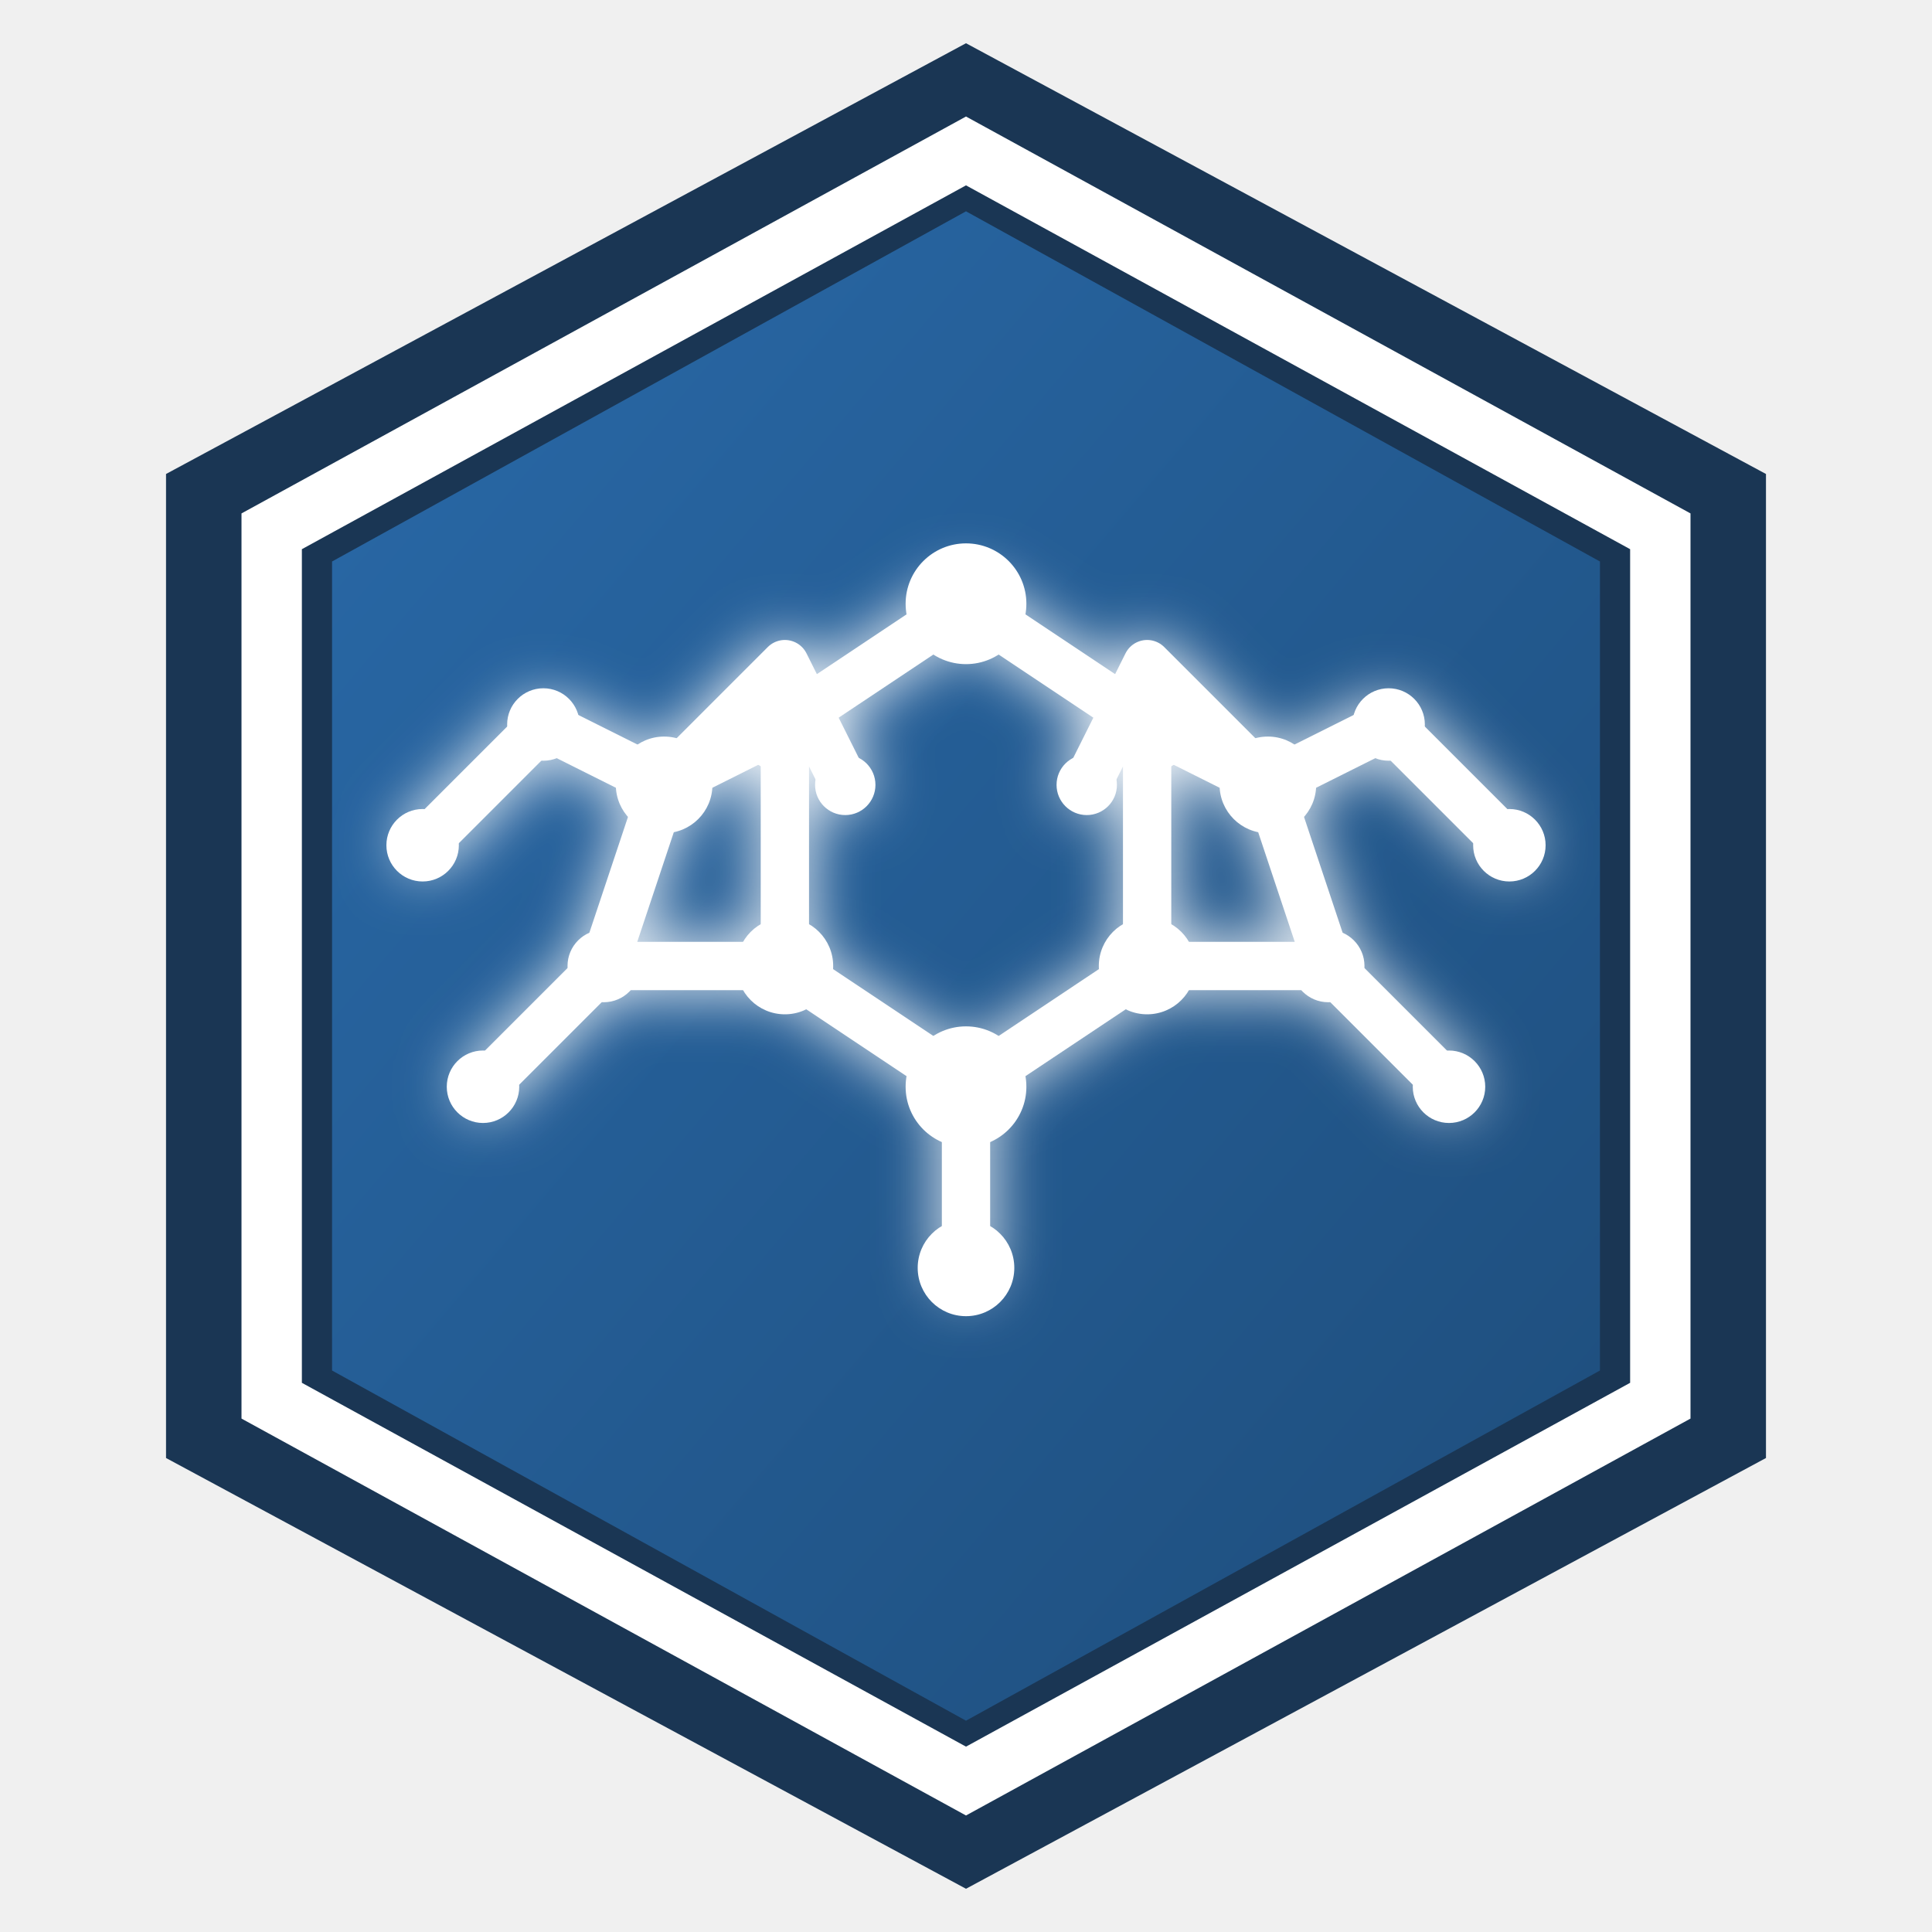
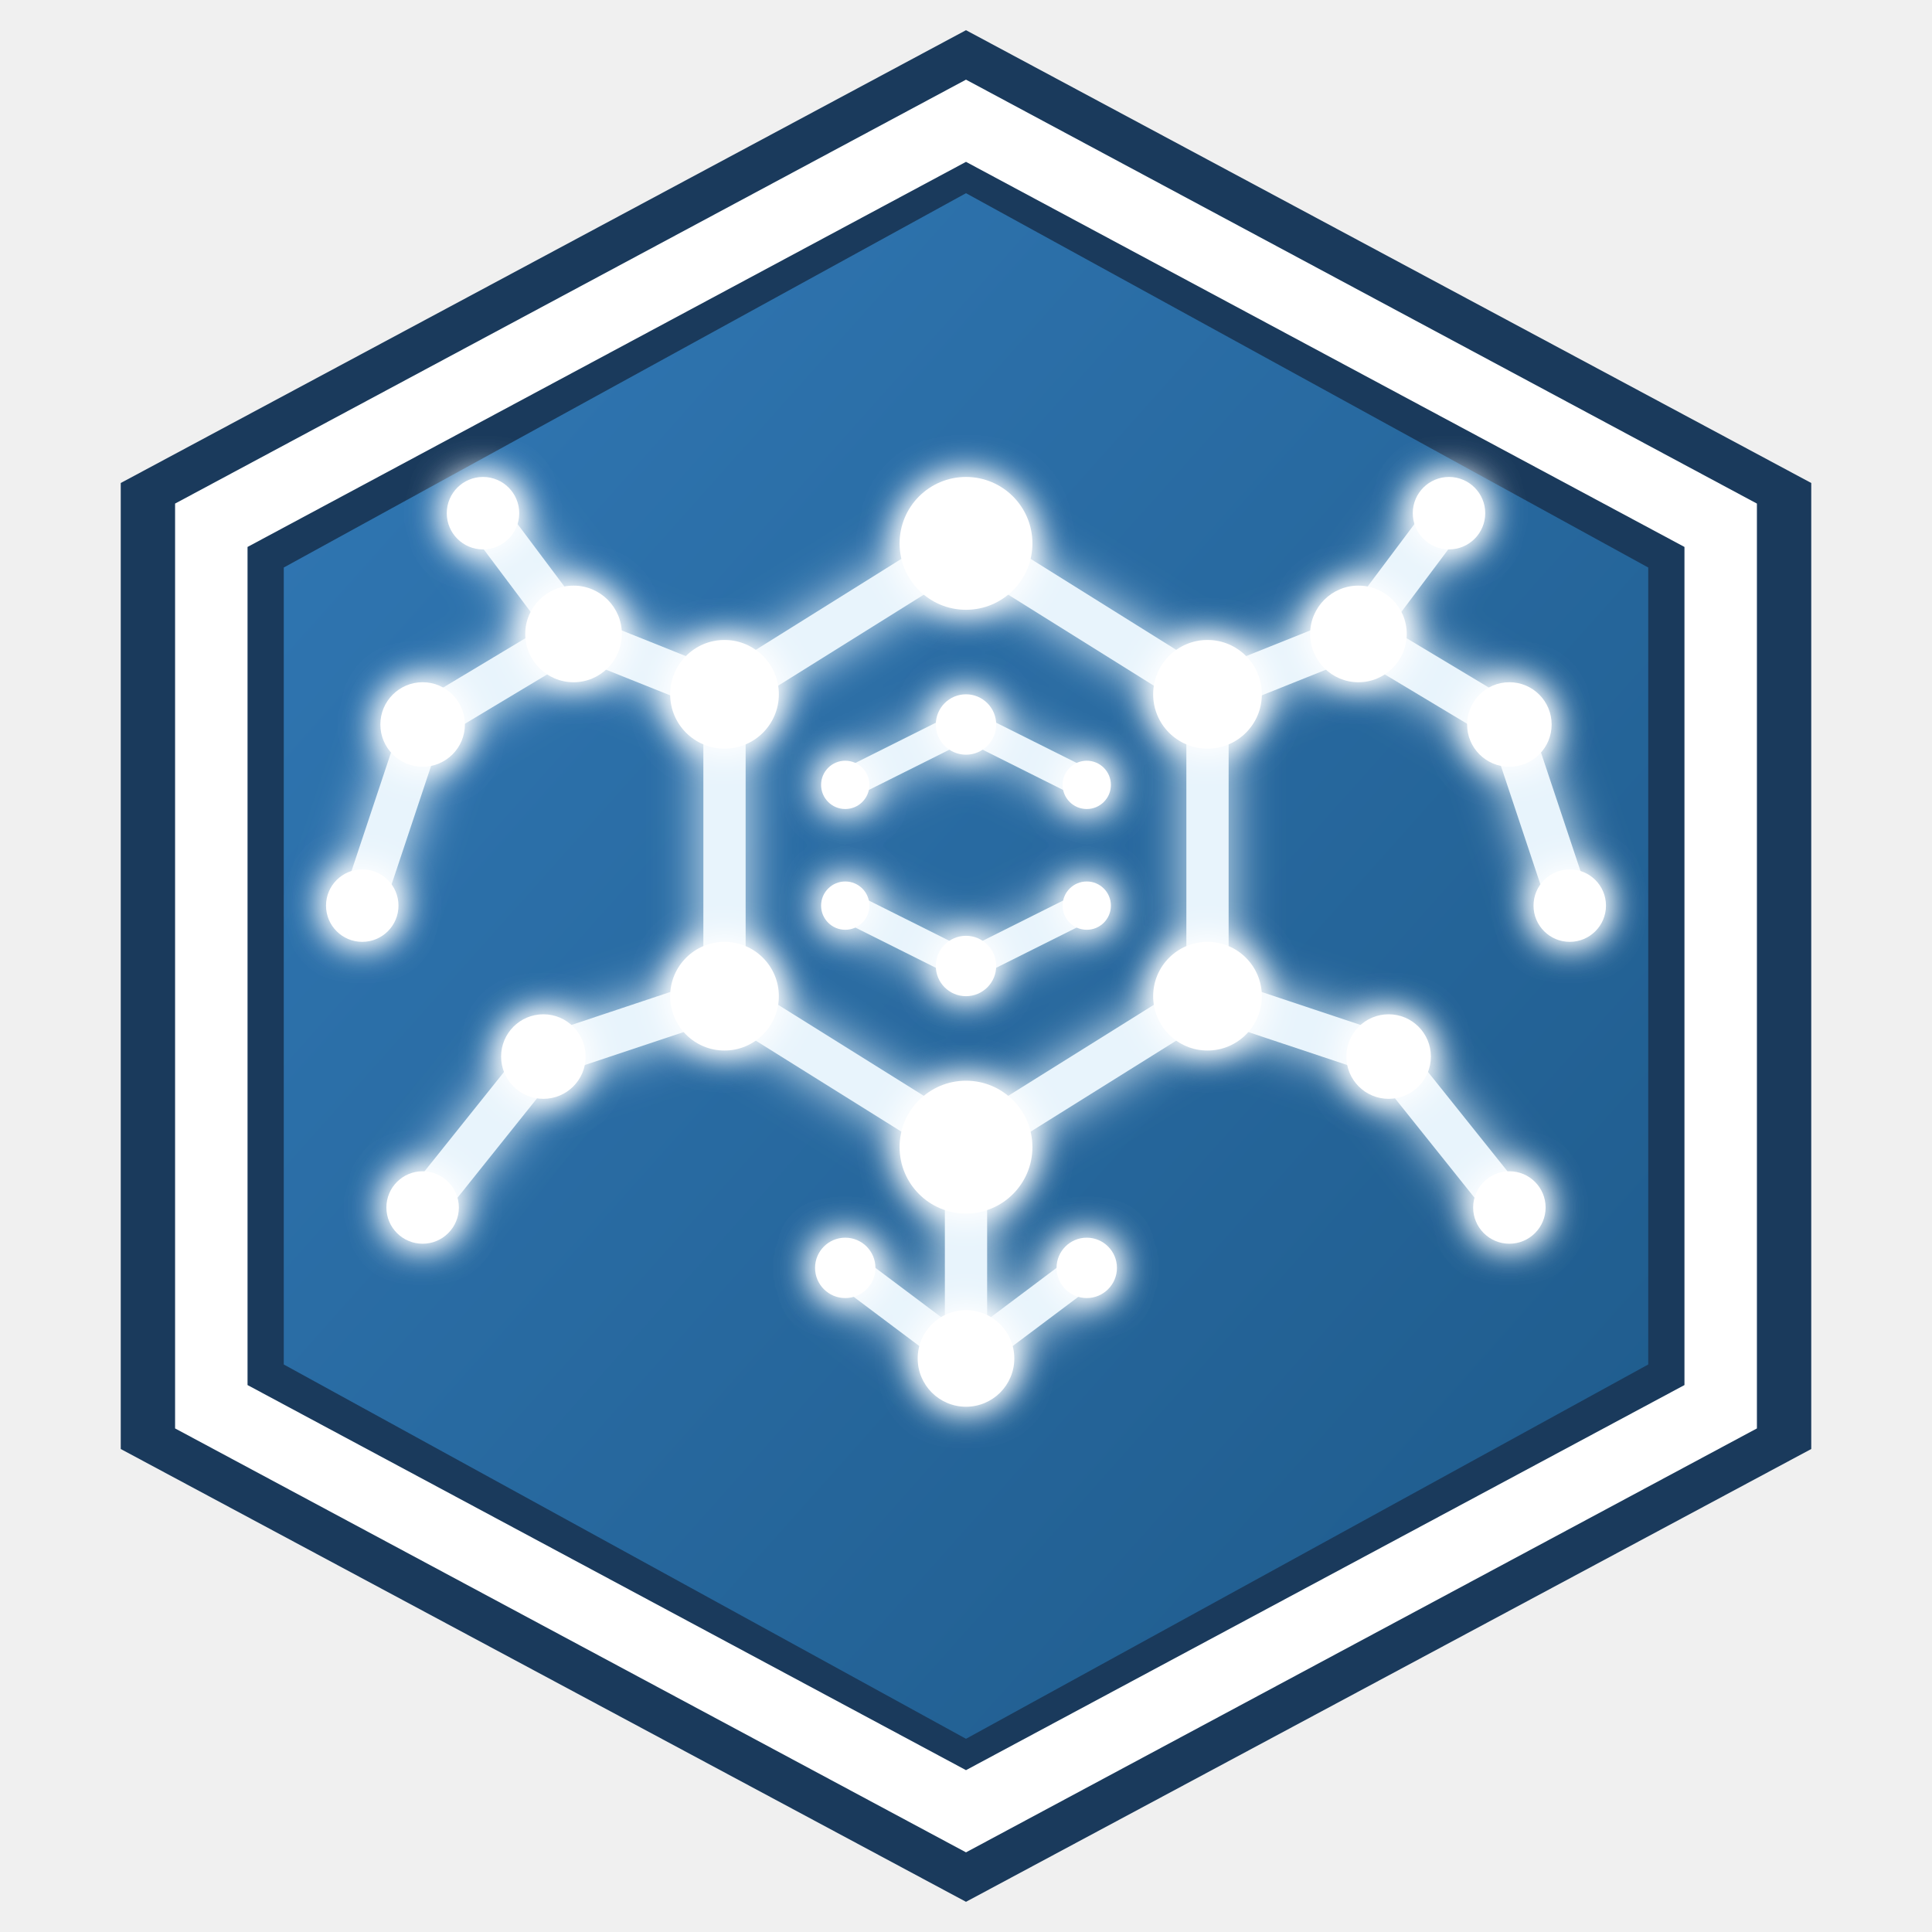
<svg xmlns="http://www.w3.org/2000/svg" viewBox="0 0 32 32" width="32" height="32">
  <defs>
-     <linearGradient id="hexFill" x1="0%" y1="0%" x2="100%" y2="100%">
-       <stop offset="0%" style="stop-color:#2969a8" />
-       <stop offset="100%" style="stop-color:#1e4d7b" />
+     <linearGradient id="hexGrad" x1="0%" y1="0%" x2="100%" y2="100%">
+       <stop offset="0%" style="stop-color:#3178b5" />
+       <stop offset="100%" style="stop-color:#1e5a8a" />
    </linearGradient>
-     <filter id="glow" x="-20%" y="-20%" width="140%" height="140%">
-       <feGaussianBlur stdDeviation="0.5" result="coloredBlur" />
+     <filter id="glow">
+       <feGaussianBlur stdDeviation="0.4" result="blur" />
      <feMerge>
-         <feMergeNode in="coloredBlur" />
+         <feMergeNode in="blur" />
+         <feMergeNode in="SourceGraphic" />
+       </feMerge>
+     </filter>
+     <filter id="nodeGlow">
+       <feGaussianBlur stdDeviation="0.3" result="blur" />
+       <feMerge>
+         <feMergeNode in="blur" />
+         <feMergeNode in="blur" />
        <feMergeNode in="SourceGraphic" />
      </feMerge>
    </filter>
  </defs>
-   <polygon points="16,1 29,8 29,24 16,31 3,24 3,8" fill="#1a3654" stroke="#1a3654" stroke-width="0.5" />
-   <polygon points="16,2.5 27.5,8.8 27.5,23.2 16,29.5 4.5,23.2 4.5,8.8" fill="none" stroke="#ffffff" stroke-width="1" />
-   <polygon points="16,3.5 26.5,9.3 26.5,22.7 16,28.5 5.5,22.7 5.5,9.3" fill="url(#hexFill)" />
-   <g filter="url(#glow)" stroke="#ffffff" stroke-width="0.8" fill="none" stroke-linecap="round" stroke-linejoin="round">
-     <path d="M7,14 L9,12 L11,13 L10,16 L8,18" />
-     <path d="M11,13 L13,11 L14,13" />
-     <path d="M25,14 L23,12 L21,13 L22,16 L24,18" />
-     <path d="M21,13 L19,11 L18,13" />
-     <polygon points="16,10 19,12 19,16 16,18 13,16 13,12" />
-     <line x1="13" y1="12" x2="11" y2="13" />
-     <line x1="19" y1="12" x2="21" y2="13" />
-     <line x1="16" y1="18" x2="16" y2="21" />
-     <line x1="13" y1="16" x2="10" y2="16" />
-     <line x1="19" y1="16" x2="22" y2="16" />
+   <polygon points="16,0.5 30,8 30,24 16,31.5 2,24 2,8" fill="#1a3a5c" />
+   <polygon points="16,2 28.5,8.7 28.5,23.3 16,30 3.5,23.3 3.5,8.7" fill="none" stroke="#ffffff" stroke-width="1.2" />
+   <polygon points="16,3.2 27.3,9.4 27.3,22.6 16,28.8 4.7,22.6 4.7,9.4" fill="url(#hexGrad)" />
+   <g filter="url(#glow)">
+     <polygon points="16,9 20,11.5 20,16.5 16,19 12,16.5 12,11.5" fill="none" stroke="#e8f4fc" stroke-width="0.7" stroke-linejoin="round" />
+     <path d="M12,11.5 L9.5,10.5 L7,12 L6,15" fill="none" stroke="#e8f4fc" stroke-width="0.7" stroke-linecap="round" stroke-linejoin="round" />
+     <path d="M9.5,10.5 L8,8.5" fill="none" stroke="#e8f4fc" stroke-width="0.7" stroke-linecap="round" />
+     <path d="M12,16.5 L9,17.5 L7,20" fill="none" stroke="#e8f4fc" stroke-width="0.7" stroke-linecap="round" stroke-linejoin="round" />
+     <path d="M20,11.5 L22.5,10.5 L25,12 L26,15" fill="none" stroke="#e8f4fc" stroke-width="0.7" stroke-linecap="round" stroke-linejoin="round" />
+     <path d="M22.5,10.5 L24,8.5" fill="none" stroke="#e8f4fc" stroke-width="0.7" stroke-linecap="round" />
+     <path d="M20,16.5 L23,17.5 L25,20" fill="none" stroke="#e8f4fc" stroke-width="0.7" stroke-linecap="round" stroke-linejoin="round" />
+     <path d="M16,19 L16,22.5" fill="none" stroke="#e8f4fc" stroke-width="0.7" stroke-linecap="round" />
+     <path d="M14,21 L16,22.5 L18,21" fill="none" stroke="#e8f4fc" stroke-width="0.6" stroke-linecap="round" stroke-linejoin="round" />
+     <path d="M14,13 L16,12 L18,13" fill="none" stroke="#e8f4fc" stroke-width="0.5" stroke-linecap="round" />
+     <path d="M14,15 L16,16 L18,15" fill="none" stroke="#e8f4fc" stroke-width="0.5" stroke-linecap="round" />
  </g>
-   <g fill="#ffffff">
-     <circle cx="16" cy="10" r="1" />
-     <circle cx="19" cy="12" r="0.8" />
-     <circle cx="13" cy="12" r="0.8" />
-     <circle cx="19" cy="16" r="0.8" />
-     <circle cx="13" cy="16" r="0.8" />
-     <circle cx="16" cy="18" r="1" />
-     <circle cx="16" cy="21" r="0.8" />
-     <circle cx="11" cy="13" r="0.8" />
-     <circle cx="21" cy="13" r="0.8" />
-     <circle cx="9" cy="12" r="0.6" />
-     <circle cx="23" cy="12" r="0.6" />
-     <circle cx="7" cy="14" r="0.6" />
-     <circle cx="25" cy="14" r="0.6" />
-     <circle cx="8" cy="18" r="0.6" />
-     <circle cx="24" cy="18" r="0.6" />
-     <circle cx="10" cy="16" r="0.6" />
-     <circle cx="22" cy="16" r="0.6" />
-     <circle cx="14" cy="13" r="0.5" />
-     <circle cx="18" cy="13" r="0.5" />
+   <g filter="url(#nodeGlow)" fill="#ffffff">
+     <circle cx="16" cy="9" r="1.1" />
+     <circle cx="20" cy="11.5" r="0.9" />
+     <circle cx="12" cy="11.5" r="0.9" />
+     <circle cx="20" cy="16.5" r="0.9" />
+     <circle cx="12" cy="16.5" r="0.9" />
+     <circle cx="16" cy="19" r="1.1" />
+     <circle cx="9.5" cy="10.5" r="0.8" />
+     <circle cx="7" cy="12" r="0.7" />
+     <circle cx="6" cy="15" r="0.6" />
+     <circle cx="8" cy="8.5" r="0.6" />
+     <circle cx="9" cy="17.5" r="0.7" />
+     <circle cx="7" cy="20" r="0.6" />
+     <circle cx="22.5" cy="10.5" r="0.8" />
+     <circle cx="25" cy="12" r="0.7" />
+     <circle cx="26" cy="15" r="0.6" />
+     <circle cx="24" cy="8.5" r="0.6" />
+     <circle cx="23" cy="17.5" r="0.7" />
+     <circle cx="25" cy="20" r="0.6" />
+     <circle cx="16" cy="22.5" r="0.8" />
+     <circle cx="14" cy="21" r="0.5" />
+     <circle cx="18" cy="21" r="0.5" />
+     <circle cx="16" cy="12" r="0.5" />
+     <circle cx="16" cy="16" r="0.5" />
+     <circle cx="14" cy="13" r="0.4" />
+     <circle cx="18" cy="13" r="0.4" />
+     <circle cx="14" cy="15" r="0.4" />
+     <circle cx="18" cy="15" r="0.4" />
  </g>
</svg>
